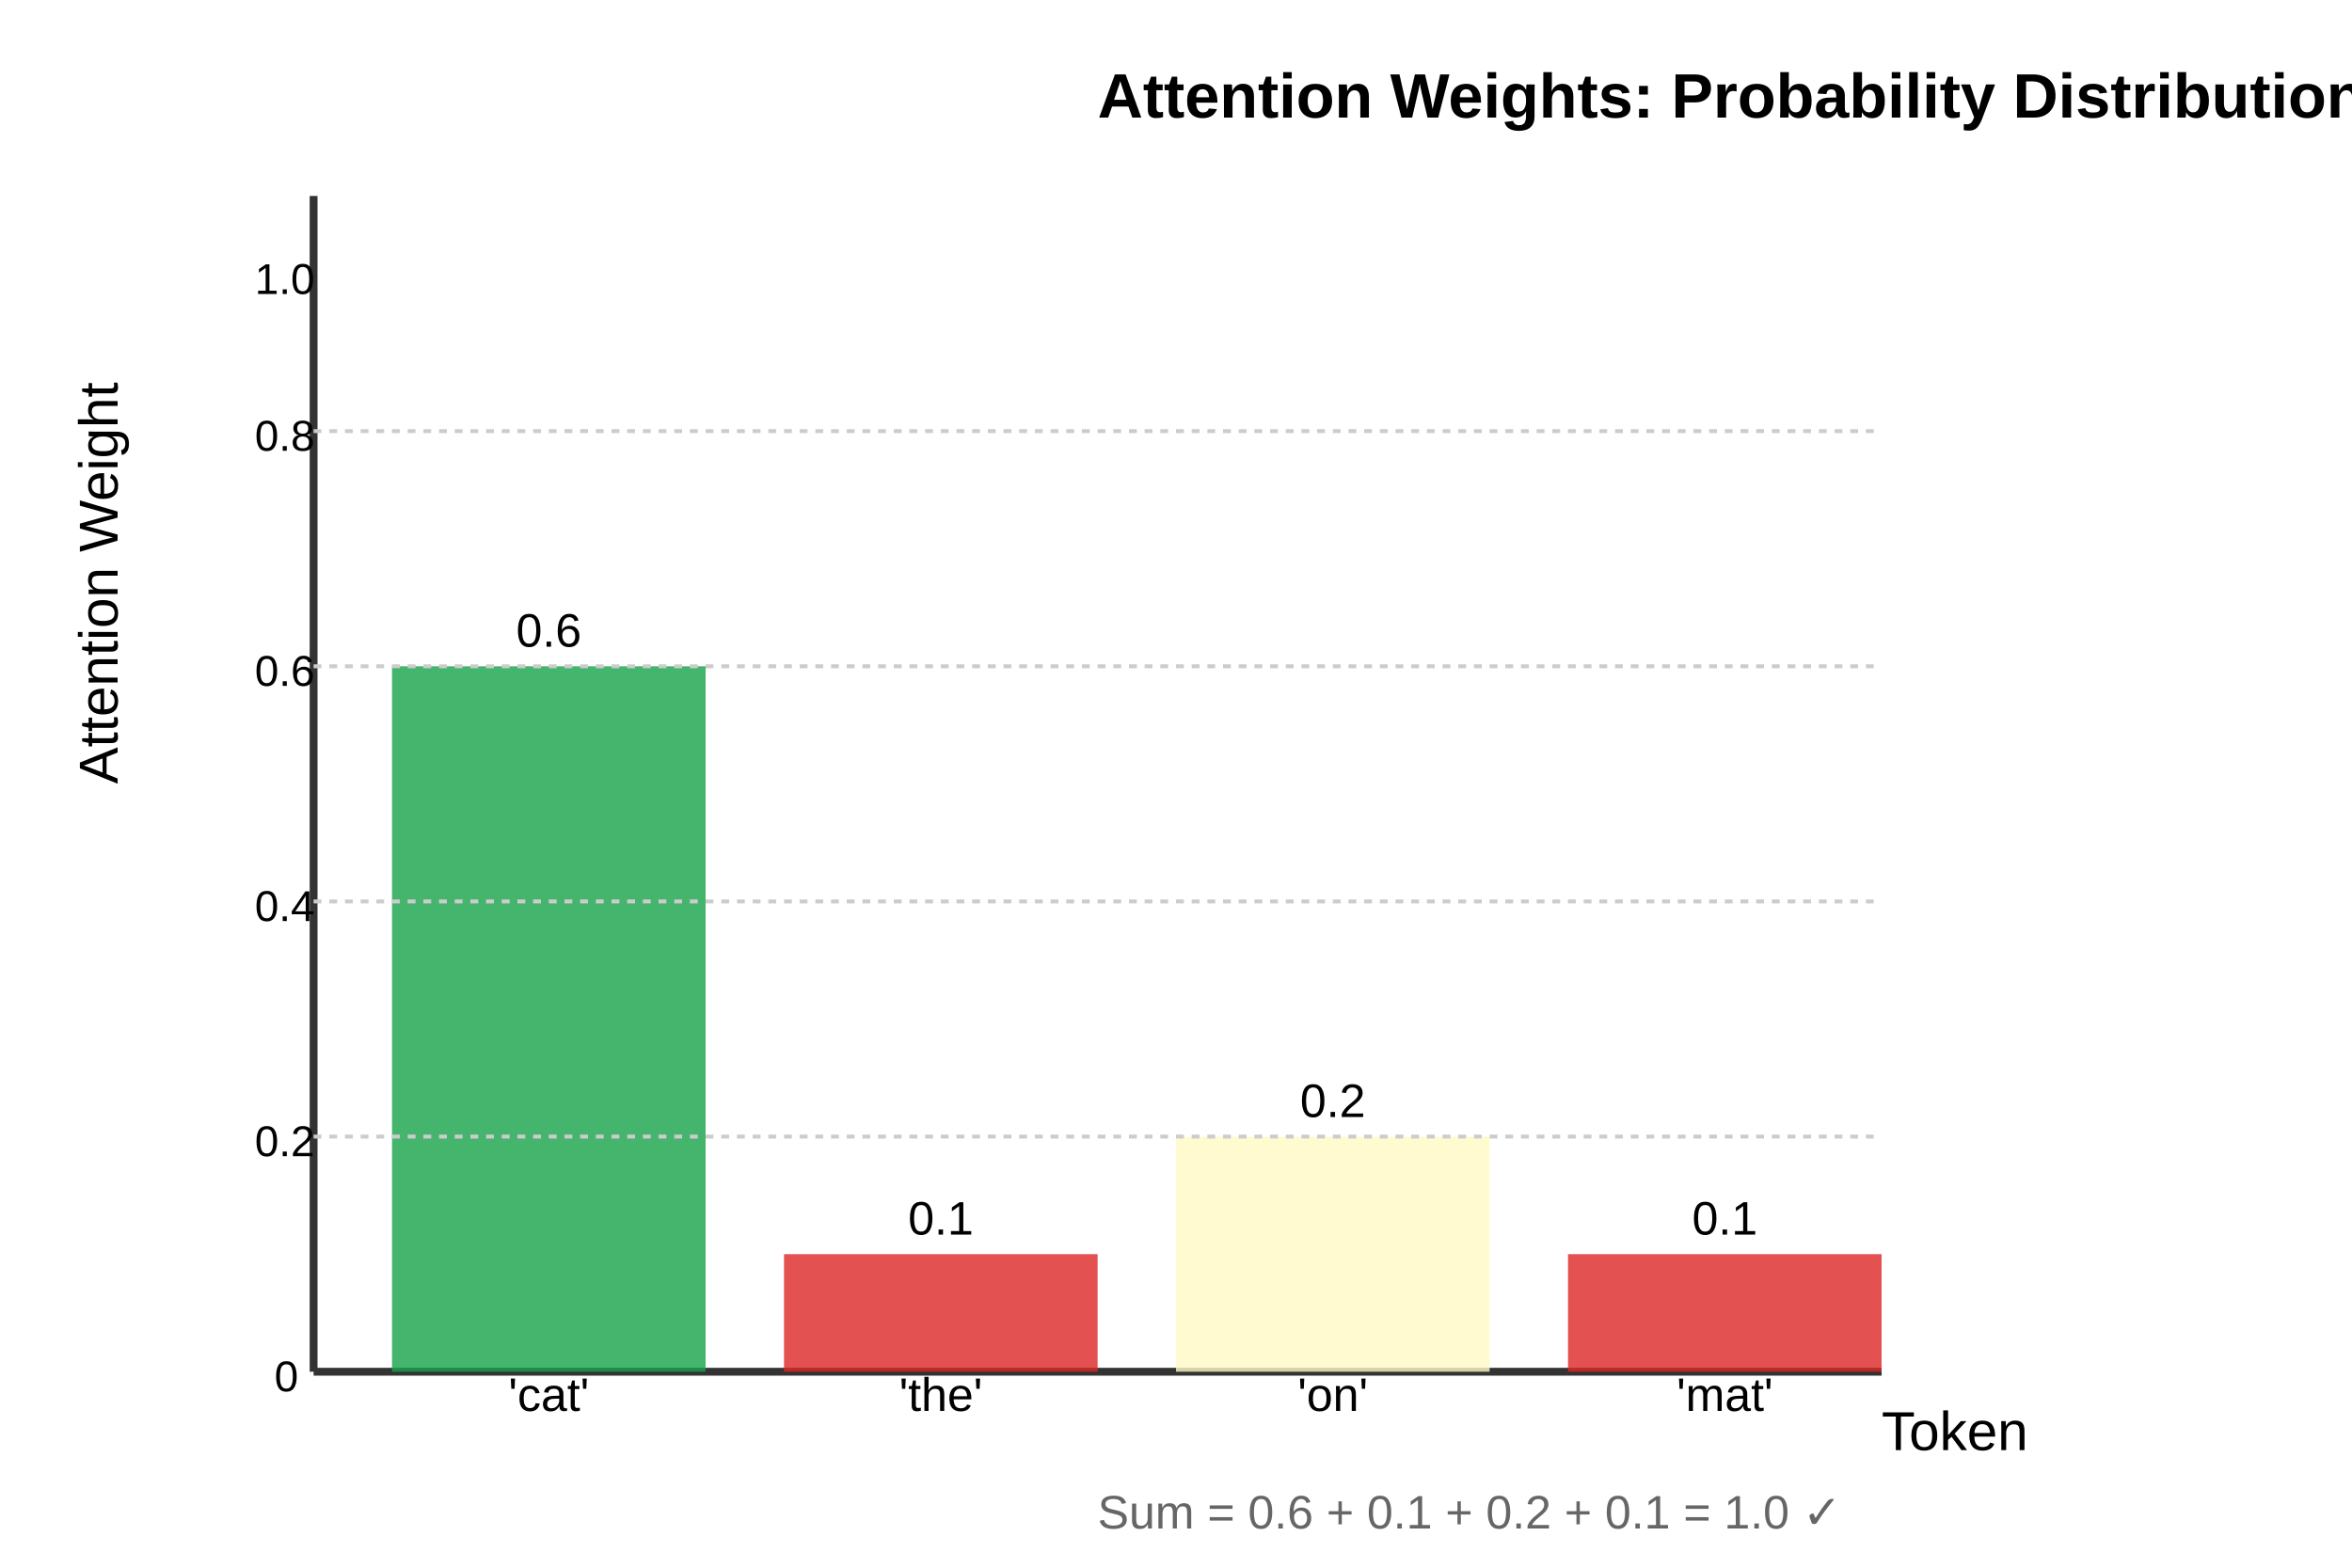
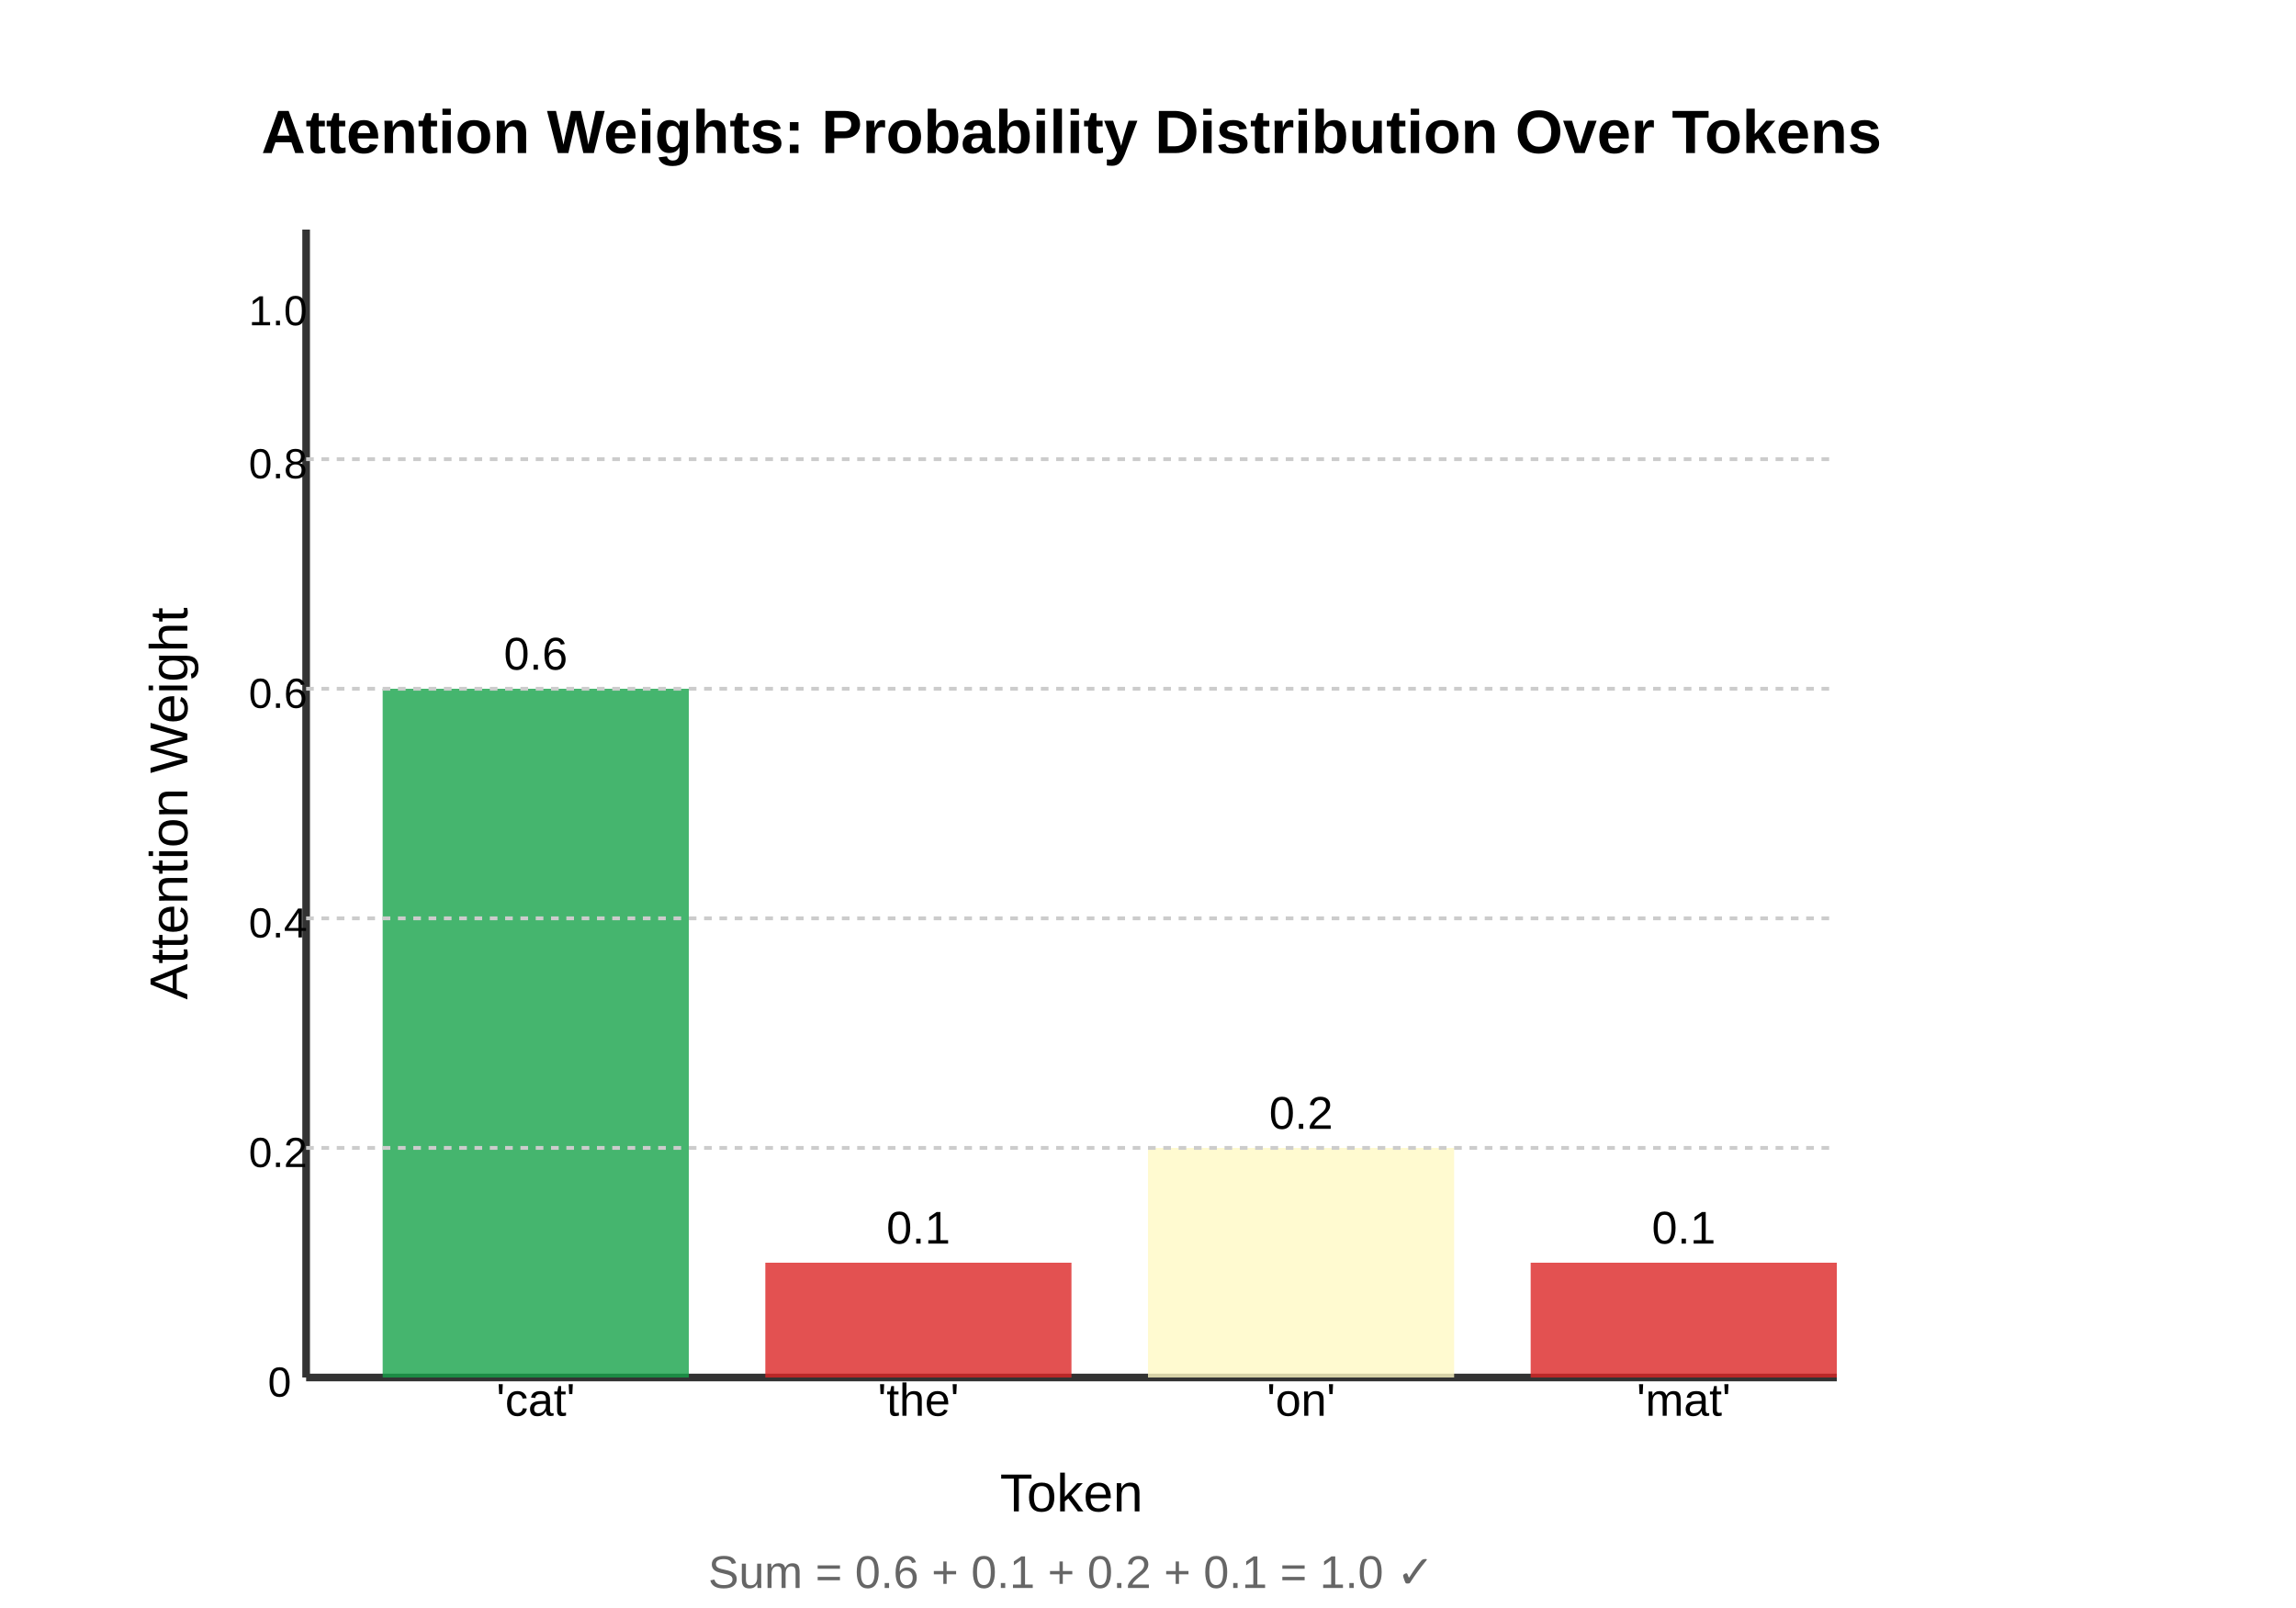
- <svg xmlns="http://www.w3.org/2000/svg" width="600" height="400">
-   <g transform="translate(80, 50)">
-     <text x="200" y="-20" font-family="Arial" font-size="16" font-weight="bold">Attention Weights: Probability Distribution Over Tokens</text>
+ <svg xmlns="http://www.w3.org/2000/svg" width="600" height="420">
+   <g transform="translate(80, 60)">
+     <text x="200" y="-20" font-family="Arial" font-size="16" font-weight="bold" text-anchor="middle">Attention Weights: Probability Distribution Over Tokens</text>
    <line x1="0" y1="300" x2="400" y2="300" stroke="#333" stroke-width="2" />
    <line x1="0" y1="300" x2="0" y2="0" stroke="#333" stroke-width="2" />
-     <text x="400" y="320" font-family="Arial" font-size="14">Token</text>
-     <text x="-50" y="150" font-family="Arial" font-size="14" transform="rotate(-90, -50, 150)">Attention Weight</text>
+     <text x="200" y="335" font-family="Arial" font-size="14" text-anchor="middle">Token</text>
+     <text x="-35" y="150" font-family="Arial" font-size="14" text-anchor="middle" dominant-baseline="middle" transform="rotate(-90, -35, 150)">Attention Weight</text>
    <rect x="20" y="120" width="80" height="180" fill="#16a34a" opacity="0.8" />
    <text x="60" y="115" font-family="Arial" font-size="12" text-anchor="middle">0.6</text>
    <text x="60" y="310" font-family="Arial" font-size="12" text-anchor="middle">'cat'</text>
    <rect x="120" y="270" width="80" height="30" fill="#dc2626" opacity="0.8" />
    <text x="160" y="265" font-family="Arial" font-size="12" text-anchor="middle">0.1</text>
    <text x="160" y="310" font-family="Arial" font-size="12" text-anchor="middle">'the'</text>
    <rect x="220" y="240" width="80" height="60" fill="#fff9c4" opacity="0.8" />
    <text x="260" y="235" font-family="Arial" font-size="12" text-anchor="middle">0.2</text>
    <text x="260" y="310" font-family="Arial" font-size="12" text-anchor="middle">'on'</text>
    <rect x="320" y="270" width="80" height="30" fill="#dc2626" opacity="0.8" />
    <text x="360" y="265" font-family="Arial" font-size="12" text-anchor="middle">0.1</text>
    <text x="360" y="310" font-family="Arial" font-size="12" text-anchor="middle">'mat'</text>
    <line x1="0" y1="240" x2="400" y2="240" stroke="#ccc" stroke-width="1" stroke-dasharray="2,2" />
    <line x1="0" y1="180" x2="400" y2="180" stroke="#ccc" stroke-width="1" stroke-dasharray="2,2" />
    <line x1="0" y1="120" x2="400" y2="120" stroke="#ccc" stroke-width="1" stroke-dasharray="2,2" />
    <line x1="0" y1="60" x2="400" y2="60" stroke="#ccc" stroke-width="1" stroke-dasharray="2,2" />
    <text x="-10" y="305" font-family="Arial" font-size="11">0</text>
    <text x="-15" y="245" font-family="Arial" font-size="11">0.2</text>
    <text x="-15" y="185" font-family="Arial" font-size="11">0.4</text>
    <text x="-15" y="125" font-family="Arial" font-size="11">0.6</text>
    <text x="-15" y="65" font-family="Arial" font-size="11">0.8</text>
    <text x="-15" y="25" font-family="Arial" font-size="11">1.0</text>
-     <text x="200" y="340" font-family="Arial" font-size="12" fill="#666">Sum = 0.6 + 0.1 + 0.2 + 0.1 = 1.0 ✓</text>
+     <text x="200" y="355" font-family="Arial" font-size="12" fill="#666" text-anchor="middle">Sum = 0.6 + 0.1 + 0.2 + 0.1 = 1.0 ✓</text>
  </g>
</svg>
